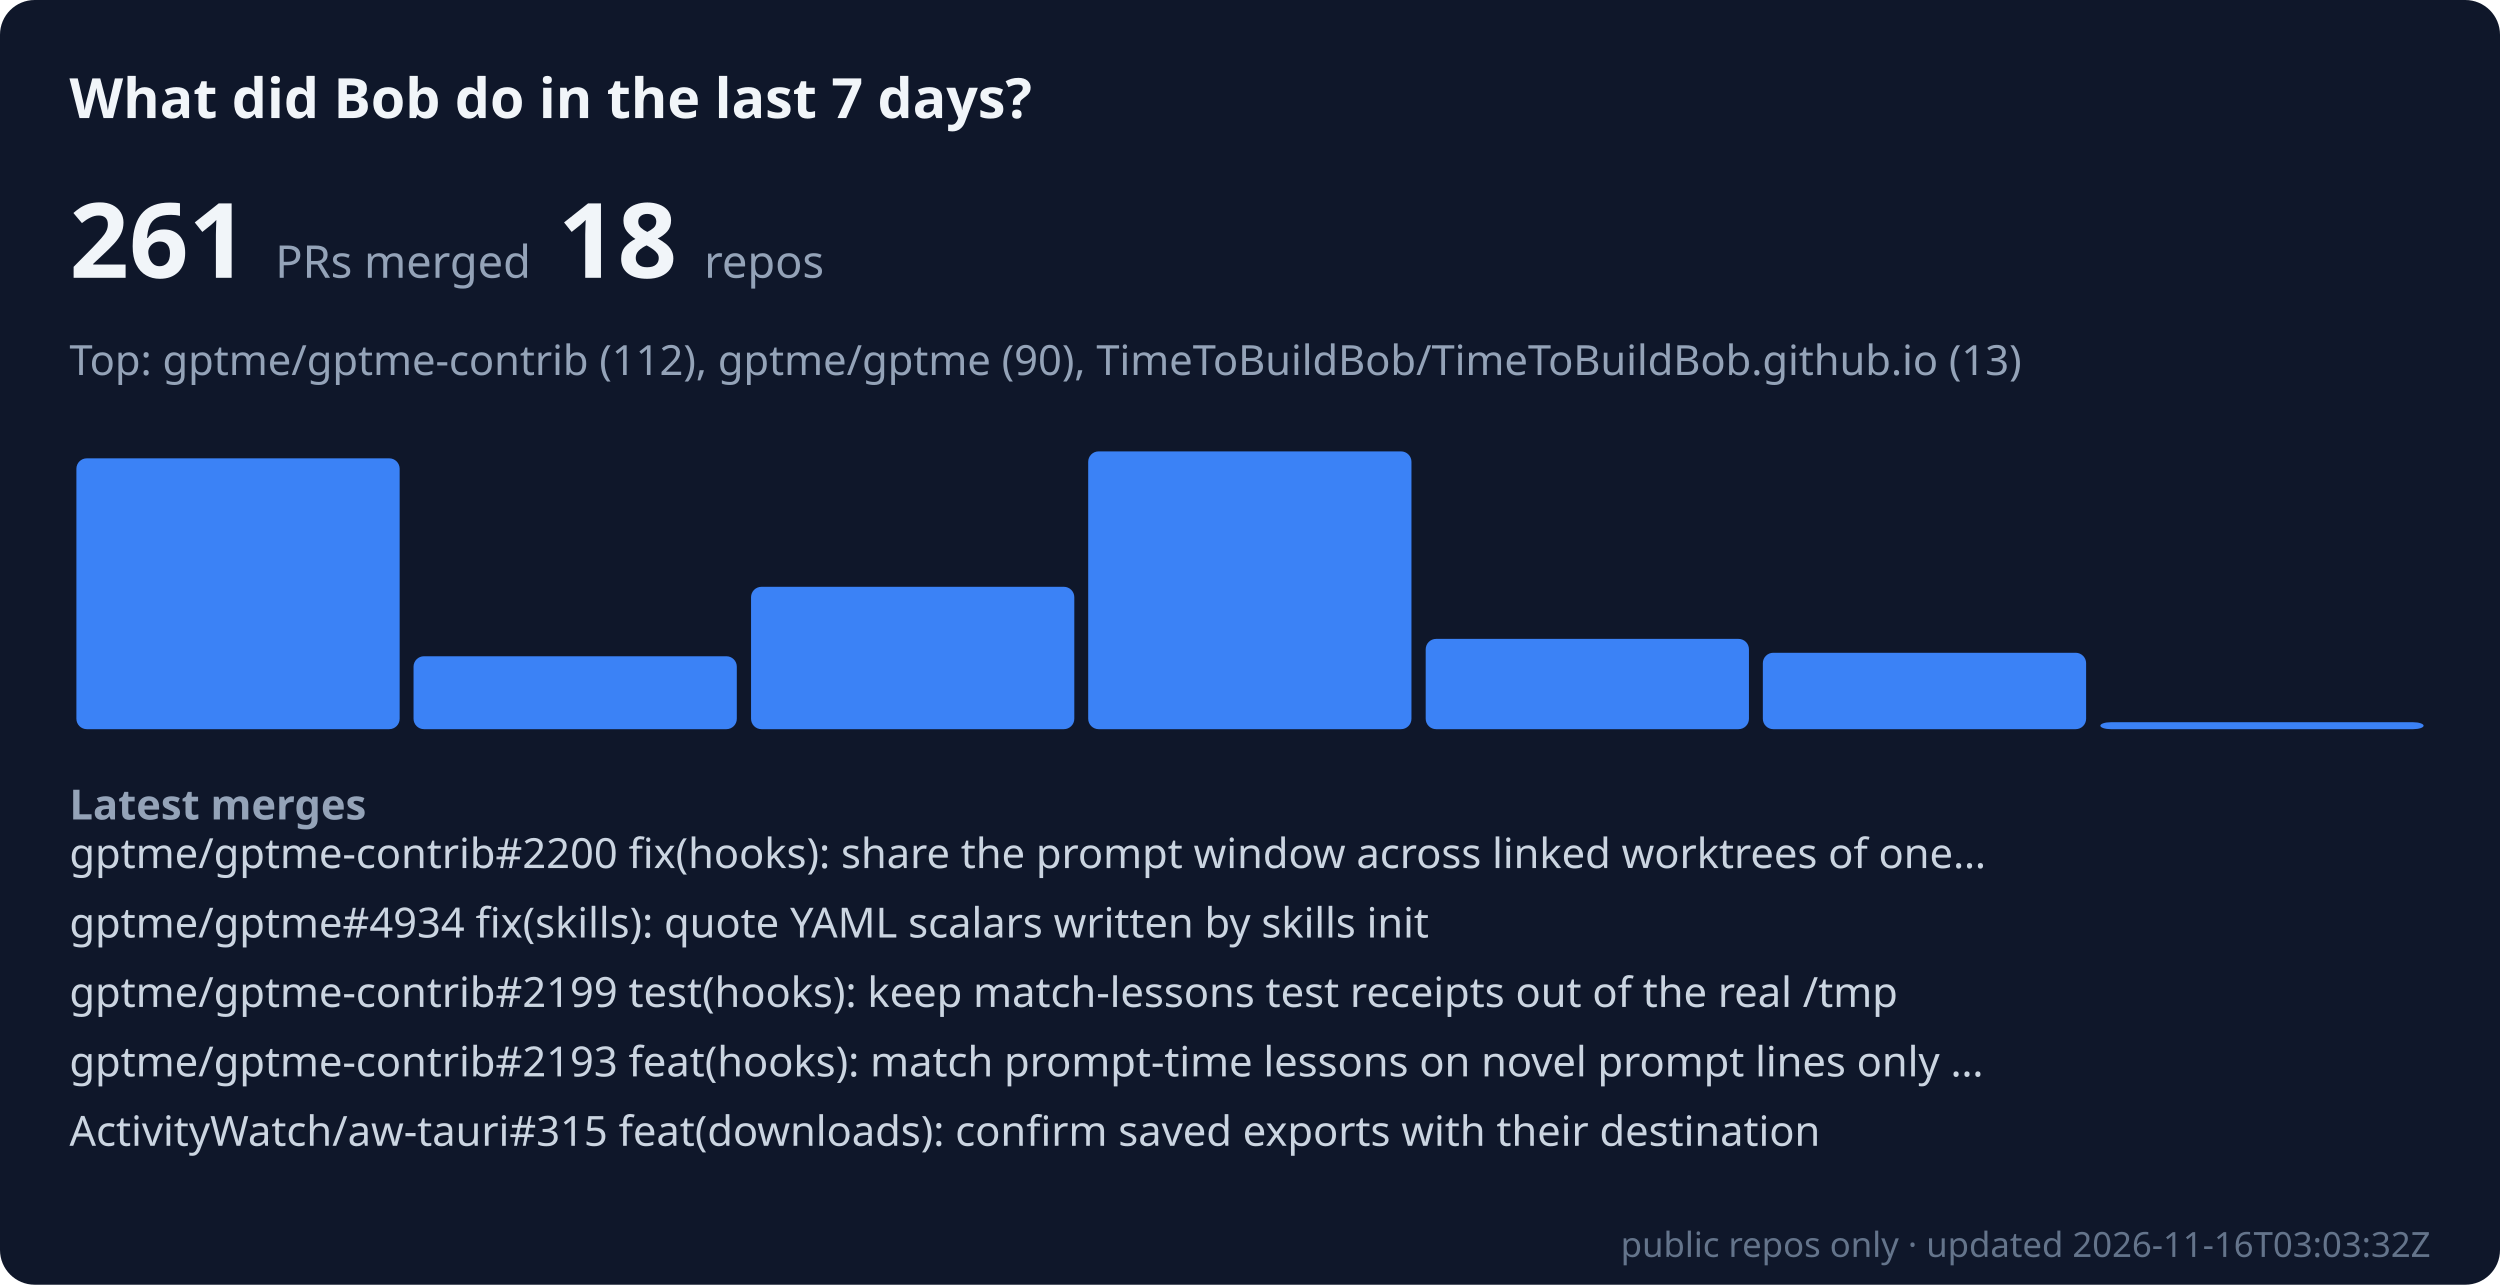
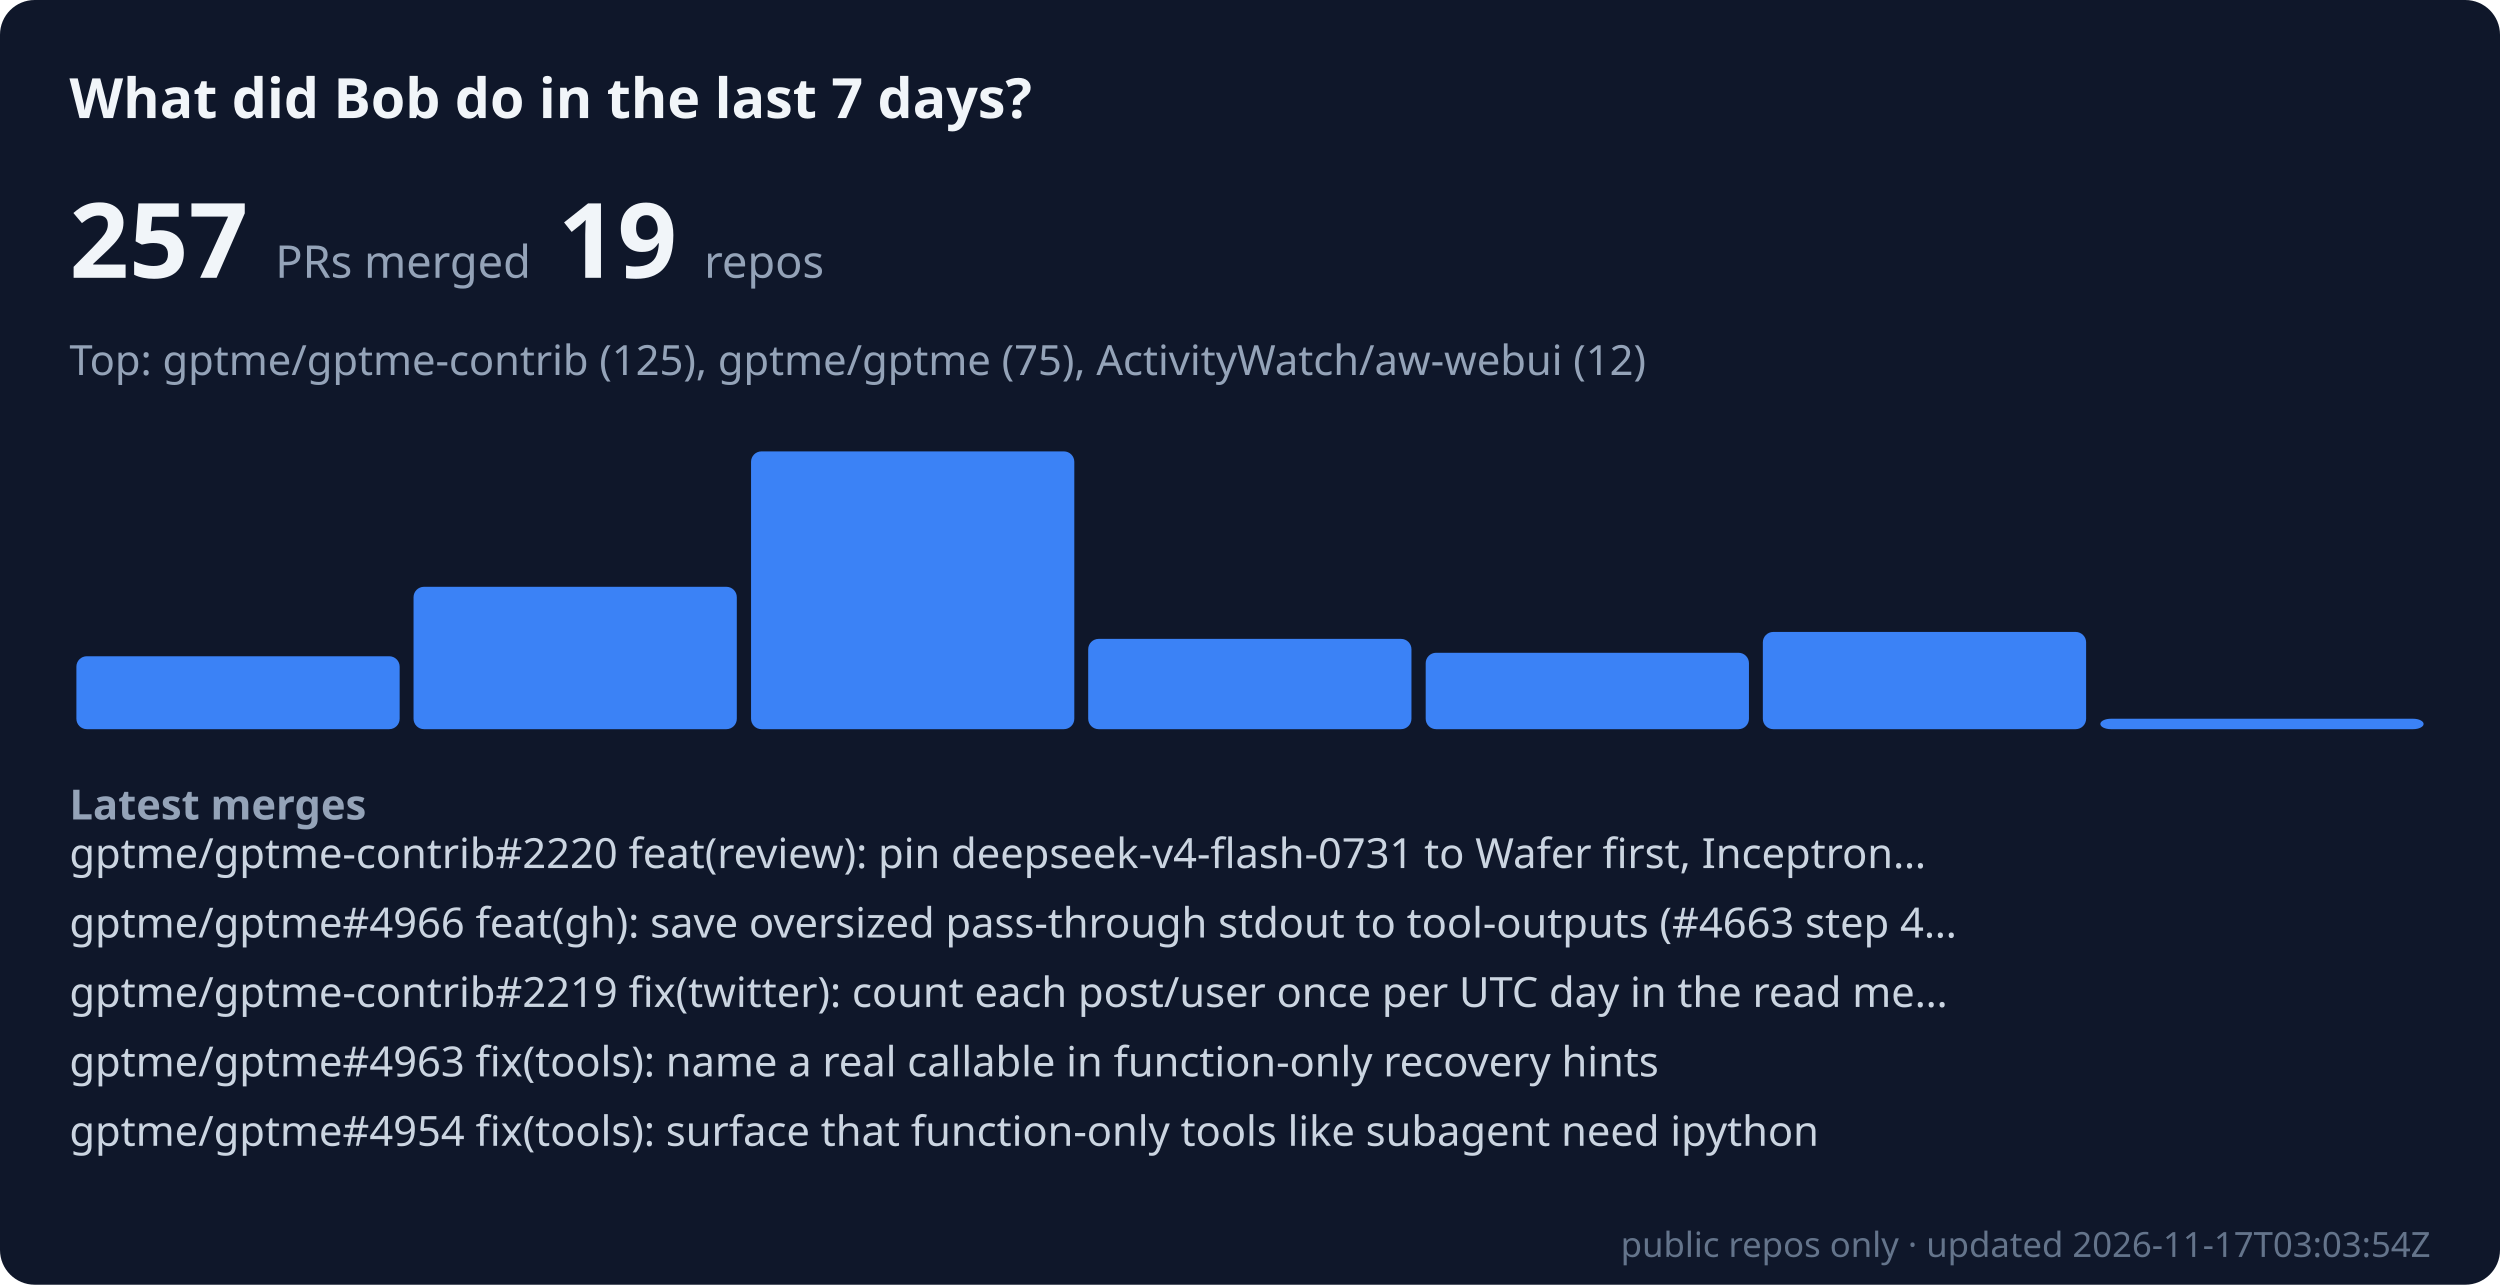
- <svg xmlns="http://www.w3.org/2000/svg" viewBox="0 0 720 370" width="100%" role="img" aria-label="Bob merged 261 public PRs across 18 repos in the last 7 days" font-family="system-ui, sans-serif">
+ <svg xmlns="http://www.w3.org/2000/svg" viewBox="0 0 720 370" width="100%" role="img" aria-label="Bob merged 257 public PRs across 19 repos in the last 7 days" font-family="system-ui, sans-serif">
  <rect width="720" height="370" rx="10" fill="#0f172a" />
  <text x="20" y="34" font-size="16" font-weight="600" fill="#f1f5f9">What did Bob do in the last 7 days?</text>
-   <text x="20" y="80" font-size="30" font-weight="700" fill="#f1f5f9">261 <tspan font-size="13" font-weight="400" fill="#94a3b8">PRs merged</tspan>  18 <tspan font-size="13" font-weight="400" fill="#94a3b8">repos</tspan>
+   <text x="20" y="80" font-size="30" font-weight="700" fill="#f1f5f9">257 <tspan font-size="13" font-weight="400" fill="#94a3b8">PRs merged</tspan>  19 <tspan font-size="13" font-weight="400" fill="#94a3b8">repos</tspan>
  </text>
-   <text x="20" y="108" font-size="12" fill="#94a3b8">Top: gptme/gptme-contrib (112), gptme/gptme (90), TimeToBuildBob/TimeToBuildBob.github.io (13)</text>
-   <rect x="22.0" y="132" width="93.1" height="78" rx="3" fill="#3b82f6" />
-   <rect x="119.1" y="189" width="93.1" height="21" rx="3" fill="#3b82f6" />
-   <rect x="216.3" y="169" width="93.1" height="41" rx="3" fill="#3b82f6" />
-   <rect x="313.4" y="130" width="93.1" height="80" rx="3" fill="#3b82f6" />
-   <rect x="410.6" y="184" width="93.1" height="26" rx="3" fill="#3b82f6" />
-   <rect x="507.7" y="188" width="93.1" height="22" rx="3" fill="#3b82f6" />
-   <rect x="604.9" y="208" width="93.1" height="2" rx="3" fill="#3b82f6" />
+   <text x="20" y="108" font-size="12" fill="#94a3b8">Top: gptme/gptme-contrib (125), gptme/gptme (75), ActivityWatch/aw-webui (12)</text>
+   <rect x="22.0" y="189" width="93.1" height="21" rx="3" fill="#3b82f6" />
+   <rect x="119.1" y="169" width="93.1" height="41" rx="3" fill="#3b82f6" />
+   <rect x="216.3" y="130" width="93.1" height="80" rx="3" fill="#3b82f6" />
+   <rect x="313.4" y="184" width="93.1" height="26" rx="3" fill="#3b82f6" />
+   <rect x="410.6" y="188" width="93.1" height="22" rx="3" fill="#3b82f6" />
+   <rect x="507.7" y="182" width="93.1" height="28" rx="3" fill="#3b82f6" />
+   <rect x="604.9" y="207" width="93.1" height="3" rx="3" fill="#3b82f6" />
  <text x="20" y="236" font-size="12" font-weight="600" fill="#94a3b8">Latest merges</text>
-   <text x="20" y="250" font-size="12" fill="#cbd5e1">gptme/gptme-contrib#2200 fix(hooks): share the prompt window across linked worktrees of one…</text>
-   <text x="20" y="270" font-size="12" fill="#cbd5e1">gptme/gptme#4934 fix(skills): quote YAML scalars written by skills init</text>
-   <text x="20" y="290" font-size="12" fill="#cbd5e1">gptme/gptme-contrib#2199 test(hooks): keep match-lessons test receipts out of the real /tmp</text>
-   <text x="20" y="310" font-size="12" fill="#cbd5e1">gptme/gptme-contrib#2193 feat(hooks): match prompt-time lessons on novel prompt lines only …</text>
-   <text x="20" y="330" font-size="12" fill="#cbd5e1">ActivityWatch/aw-tauri#315 feat(downloads): confirm saved exports with their destination</text>
-   <text x="700" y="362" font-size="10" text-anchor="end" fill="#64748b">public repos only · updated 2026-11-16T03:03:32Z</text>
+   <text x="20" y="250" font-size="12" fill="#cbd5e1">gptme/gptme-contrib#2220 feat(review): pin deepseek-v4-flash-0731 to Wafer first, Inceptron…</text>
+   <text x="20" y="270" font-size="12" fill="#cbd5e1">gptme/gptme#4966 feat(gh): save oversized pass-through stdout to tool-outputs (#4663 step 4…</text>
+   <text x="20" y="290" font-size="12" fill="#cbd5e1">gptme/gptme-contrib#2219 fix(twitter): count each post/user once per UTC day in the read me…</text>
+   <text x="20" y="310" font-size="12" fill="#cbd5e1">gptme/gptme#4963 fix(tools): name a real callable in function-only recovery hints</text>
+   <text x="20" y="330" font-size="12" fill="#cbd5e1">gptme/gptme#4954 fix(tools): surface that function-only tools like subagent need ipython</text>
+   <text x="700" y="362" font-size="10" text-anchor="end" fill="#64748b">public repos only · updated 2026-11-17T03:03:54Z</text>
</svg>
